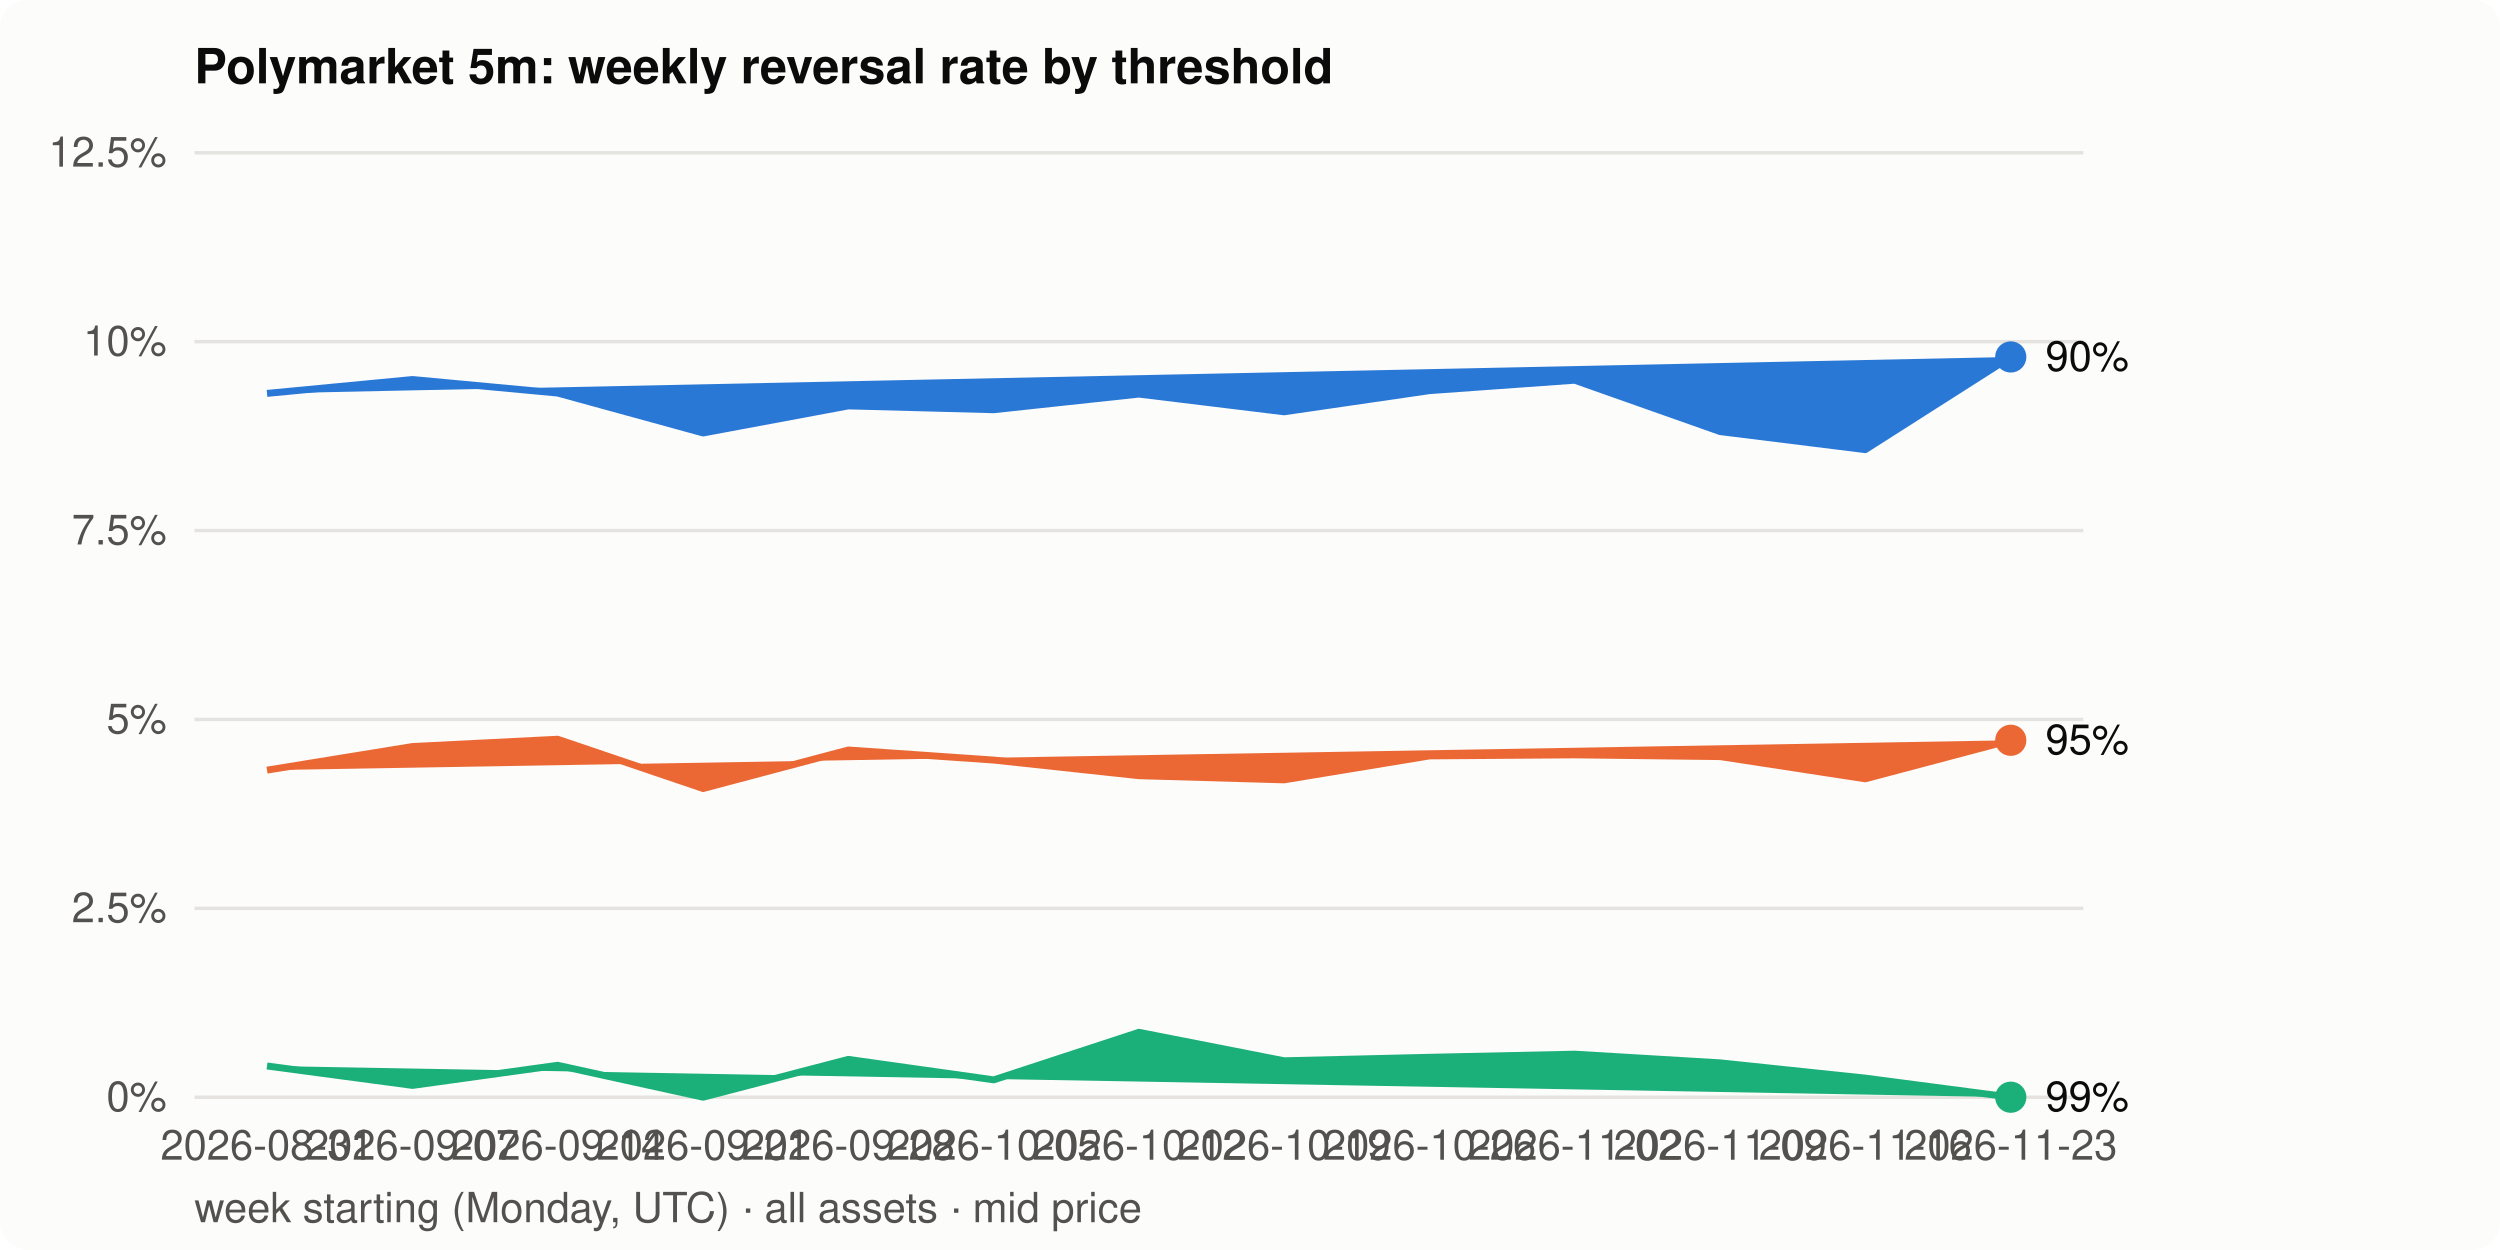
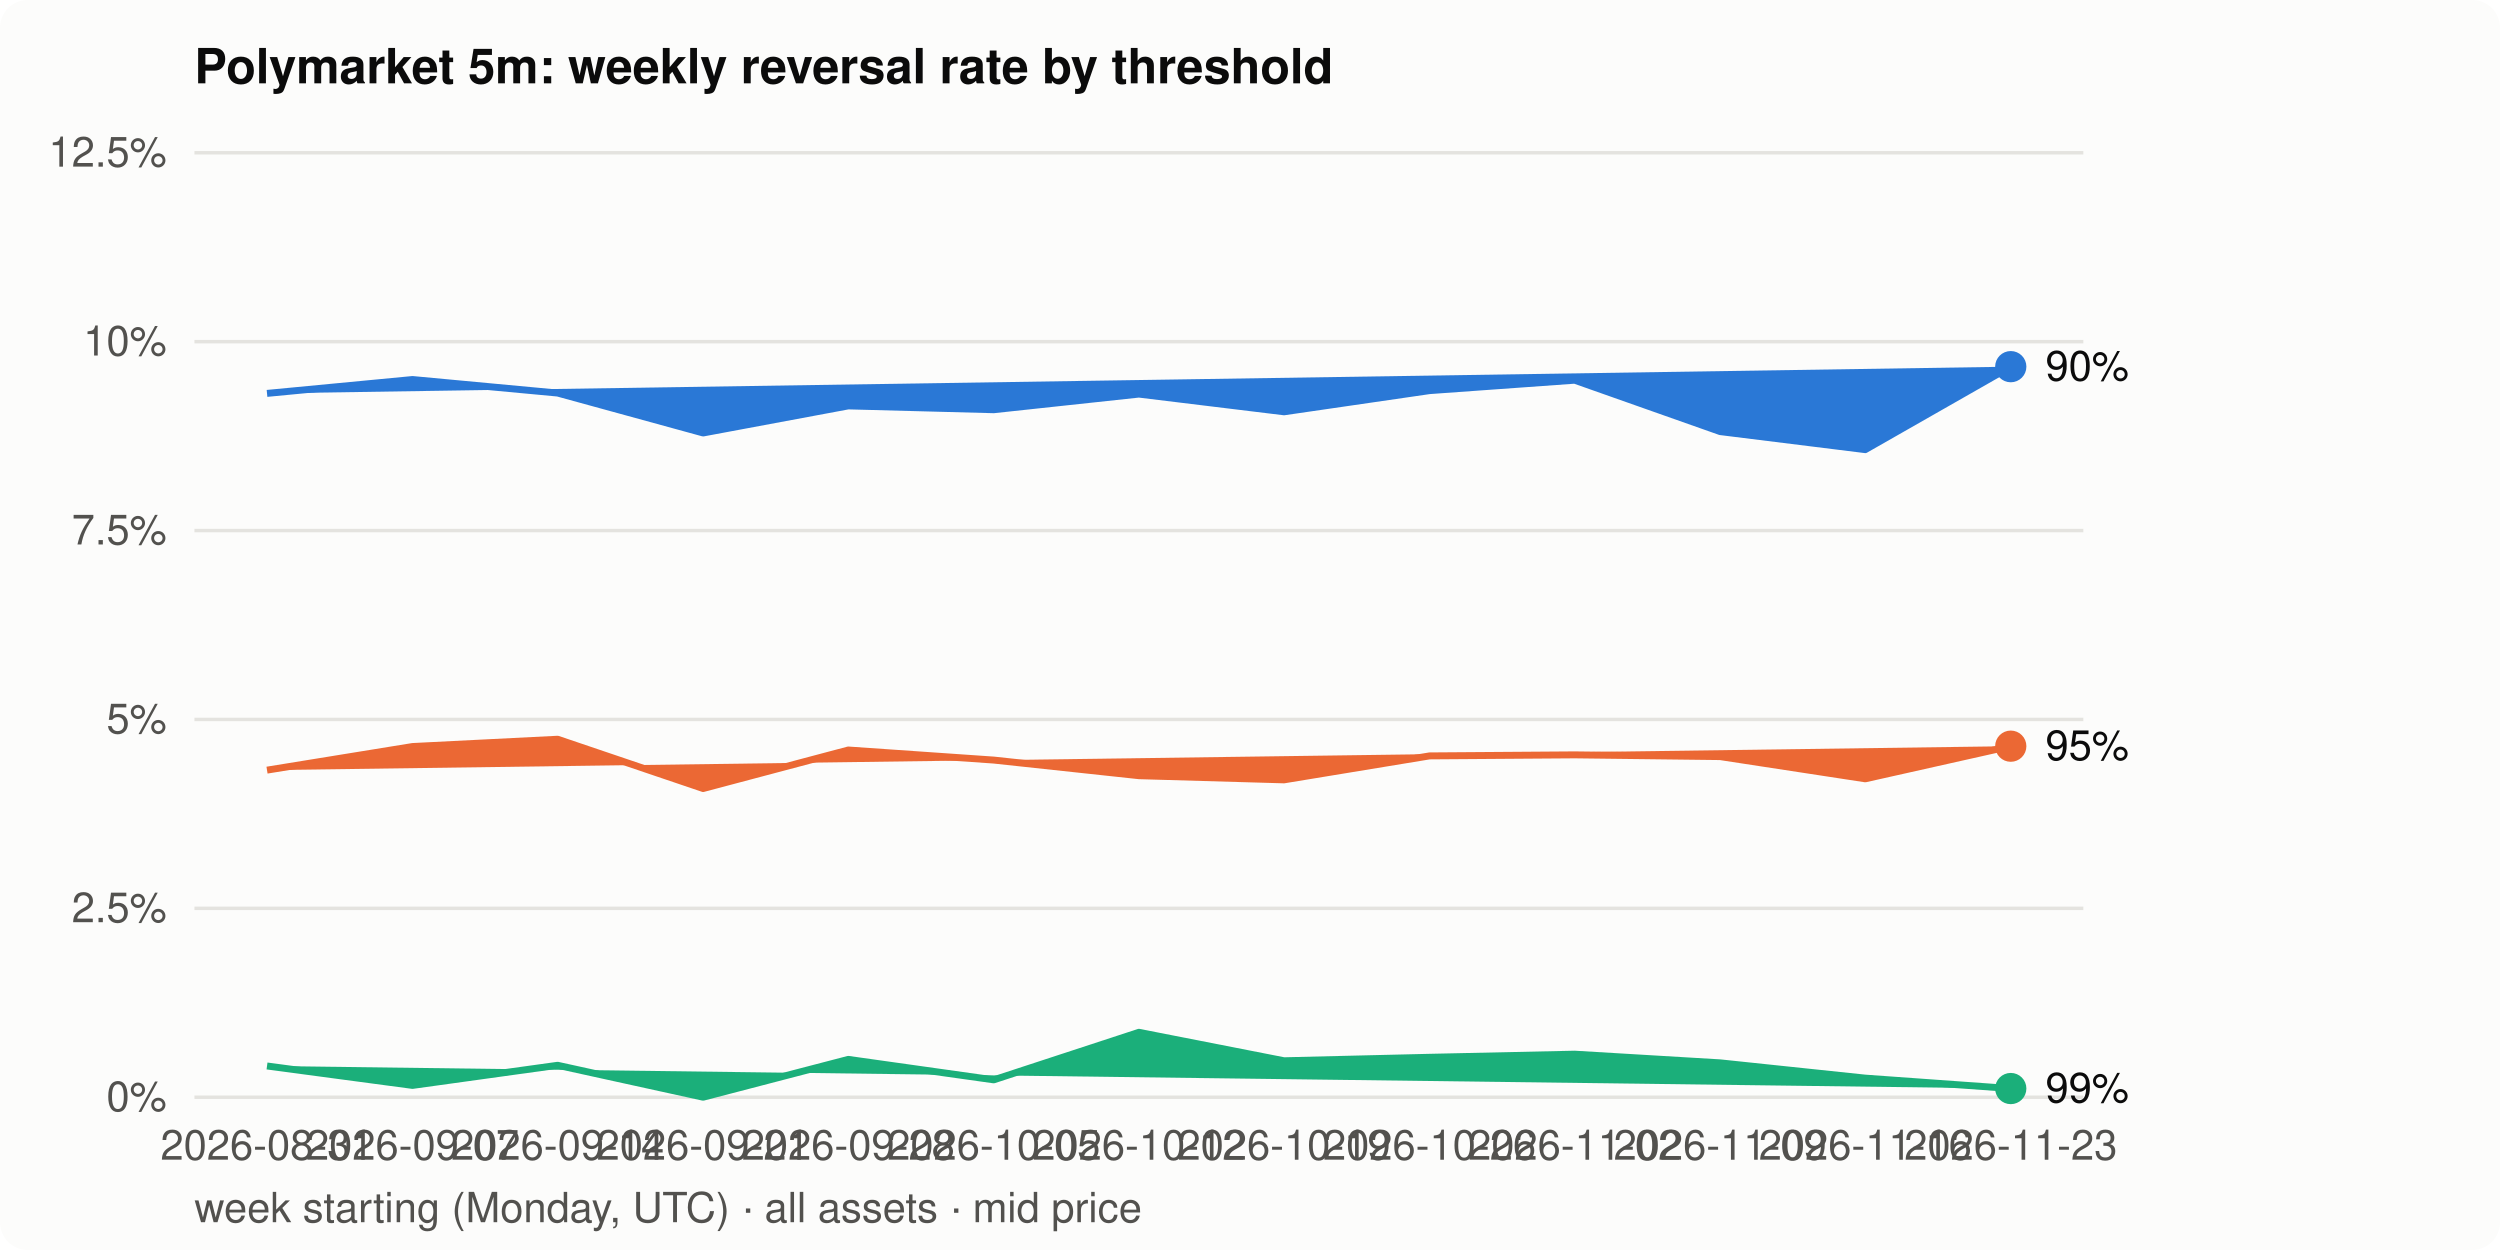
<svg xmlns="http://www.w3.org/2000/svg" viewBox="0 0 720 360" width="720" height="360" role="img" aria-label="Polymarket 5m: weekly reversal rate by threshold">
  <style>
  .bg{fill:#fcfcfb} .t1{fill:#0b0b0b} .t2{fill:#52514e} .grid{stroke:#e4e3df}
  .s1{stroke:#2a78d6;fill:#2a78d6} .s2{stroke:#eb6834;fill:#eb6834} .s3{stroke:#1baf7a;fill:#1baf7a}
  .ref{stroke:#8a8984;fill:#8a8984} .ring{stroke:#fcfcfb}
  text{font-family:-apple-system,Segoe UI,Helvetica,Arial,sans-serif;font-size:12px}
  .title{font-size:14px;font-weight:600}
  @media (prefers-color-scheme: dark){
    .bg{fill:#1a1a19} .t1{fill:#f0efec} .t2{fill:#c3c2b7} .grid{stroke:#34332f}
    .s1{stroke:#3987e5;fill:#3987e5} .s2{stroke:#d95926;fill:#d95926} .s3{stroke:#199e70;fill:#199e70}
    .ref{stroke:#9d9c96;fill:#9d9c96} .ring{stroke:#1a1a19}
  }
</style>
  <rect class="bg" width="720" height="360" rx="8" />
  <text class="t1 title" x="56" y="24">Polymarket 5m: weekly reversal rate by threshold</text>
  <line class="grid" x1="56" x2="600" y1="316.0" y2="316.0" stroke-width="1" />
  <text class="t2" x="48" y="320.0" text-anchor="end">0%</text>
  <line class="grid" x1="56" x2="600" y1="261.6" y2="261.6" stroke-width="1" />
  <text class="t2" x="48" y="265.6" text-anchor="end">2.5%</text>
  <line class="grid" x1="56" x2="600" y1="207.2" y2="207.2" stroke-width="1" />
  <text class="t2" x="48" y="211.2" text-anchor="end">5%</text>
  <line class="grid" x1="56" x2="600" y1="152.8" y2="152.8" stroke-width="1" />
  <text class="t2" x="48" y="156.8" text-anchor="end">7.5%</text>
  <line class="grid" x1="56" x2="600" y1="98.4" y2="98.4" stroke-width="1" />
  <text class="t2" x="48" y="102.4" text-anchor="end">10%</text>
  <line class="grid" x1="56" x2="600" y1="44.0" y2="44.0" stroke-width="1" />
  <text class="t2" x="48" y="48.0" text-anchor="end">12.5%</text>
  <text class="t2" x="76.9" y="334" text-anchor="middle">2026-08-31</text>
  <text class="t2" x="118.8" y="334" text-anchor="middle">2026-09-07</text>
  <text class="t2" x="160.6" y="334" text-anchor="middle">2026-09-14</text>
  <text class="t2" x="202.5" y="334" text-anchor="middle">2026-09-21</text>
  <text class="t2" x="244.3" y="334" text-anchor="middle">2026-09-28</text>
  <text class="t2" x="286.2" y="334" text-anchor="middle">2026-10-05</text>
  <text class="t2" x="328.0" y="334" text-anchor="middle">2026-10-12</text>
  <text class="t2" x="369.8" y="334" text-anchor="middle">2026-10-19</text>
  <text class="t2" x="411.7" y="334" text-anchor="middle">2026-10-26</text>
  <text class="t2" x="453.5" y="334" text-anchor="middle">2026-11-02</text>
  <text class="t2" x="495.4" y="334" text-anchor="middle">2026-11-09</text>
  <text class="t2" x="537.2" y="334" text-anchor="middle">2026-11-16</text>
  <text class="t2" x="579.1" y="334" text-anchor="middle">2026-11-23</text>
-   <path class="s1" d="M76.9,113.3 L118.8,109.3 L160.6,113.2 L202.5,124.7 L244.3,116.9 L286.2,118.0 L328.0,113.5 L369.8,118.6 L411.7,112.5 L453.5,109.5 L495.4,124.3 L537.2,129.5 L579.1,102.8" fill="none" stroke-width="2" stroke-linejoin="round" />
-   <circle class="s1" cx="579.1" cy="102.8" r="4" stroke="none" />
-   <text class="t1" x="589.1" y="106.8">90%</text>
-   <path class="s2" d="M76.9,221.8 L118.8,215.0 L160.6,212.9 L202.5,227.1 L244.3,216.0 L286.2,218.9 L328.0,223.4 L369.8,224.6 L411.7,217.7 L453.5,217.4 L495.4,217.9 L537.2,224.3 L579.1,213.2" fill="none" stroke-width="2" stroke-linejoin="round" />
-   <circle class="s2" cx="579.1" cy="213.2" r="4" stroke="none" />
-   <text class="t1" x="589.1" y="217.2">95%</text>
-   <path class="s3" d="M76.9,307.0 L118.8,312.6 L160.6,306.8 L202.5,316.0 L244.3,305.1 L286.2,311.0 L328.0,297.3 L369.8,305.5 L411.7,304.5 L453.5,303.6 L495.4,306.1 L537.2,310.5 L579.1,316.0" fill="none" stroke-width="2" stroke-linejoin="round" />
-   <circle class="s3" cx="579.1" cy="316.0" r="4" stroke="none" />
-   <text class="t1" x="589.1" y="320.0">99%</text>
+   <path class="s1" d="M76.9,113.3 L118.8,109.3 L160.6,113.2 L202.5,124.7 L244.3,116.9 L286.2,118.0 L328.0,113.5 L369.8,118.6 L411.7,112.5 L453.5,109.5 L495.4,124.3 L537.2,129.5 L579.1,105.6" fill="none" stroke-width="2" stroke-linejoin="round" />
+   <circle class="s1" cx="579.1" cy="105.6" r="4" stroke="none" />
+   <text class="t1" x="589.1" y="109.6">90%</text>
+   <path class="s2" d="M76.9,221.8 L118.8,215.0 L160.6,212.9 L202.5,227.1 L244.3,216.0 L286.2,218.9 L328.0,223.4 L369.8,224.6 L411.7,217.7 L453.5,217.4 L495.4,217.9 L537.2,224.3 L579.1,214.9" fill="none" stroke-width="2" stroke-linejoin="round" />
+   <circle class="s2" cx="579.1" cy="214.9" r="4" stroke="none" />
+   <text class="t1" x="589.1" y="218.9">95%</text>
+   <path class="s3" d="M76.9,307.0 L118.8,312.6 L160.6,306.8 L202.5,316.0 L244.3,305.1 L286.2,311.0 L328.0,297.3 L369.8,305.5 L411.7,304.5 L453.5,303.6 L495.4,306.1 L537.2,310.5 L579.1,313.5" fill="none" stroke-width="2" stroke-linejoin="round" />
+   <circle class="s3" cx="579.1" cy="313.5" r="4" stroke="none" />
+   <text class="t1" x="589.1" y="317.5">99%</text>
  <text class="t2" x="56" y="352">week starting (Monday, UTC) · all assets · mid price</text>
</svg>
